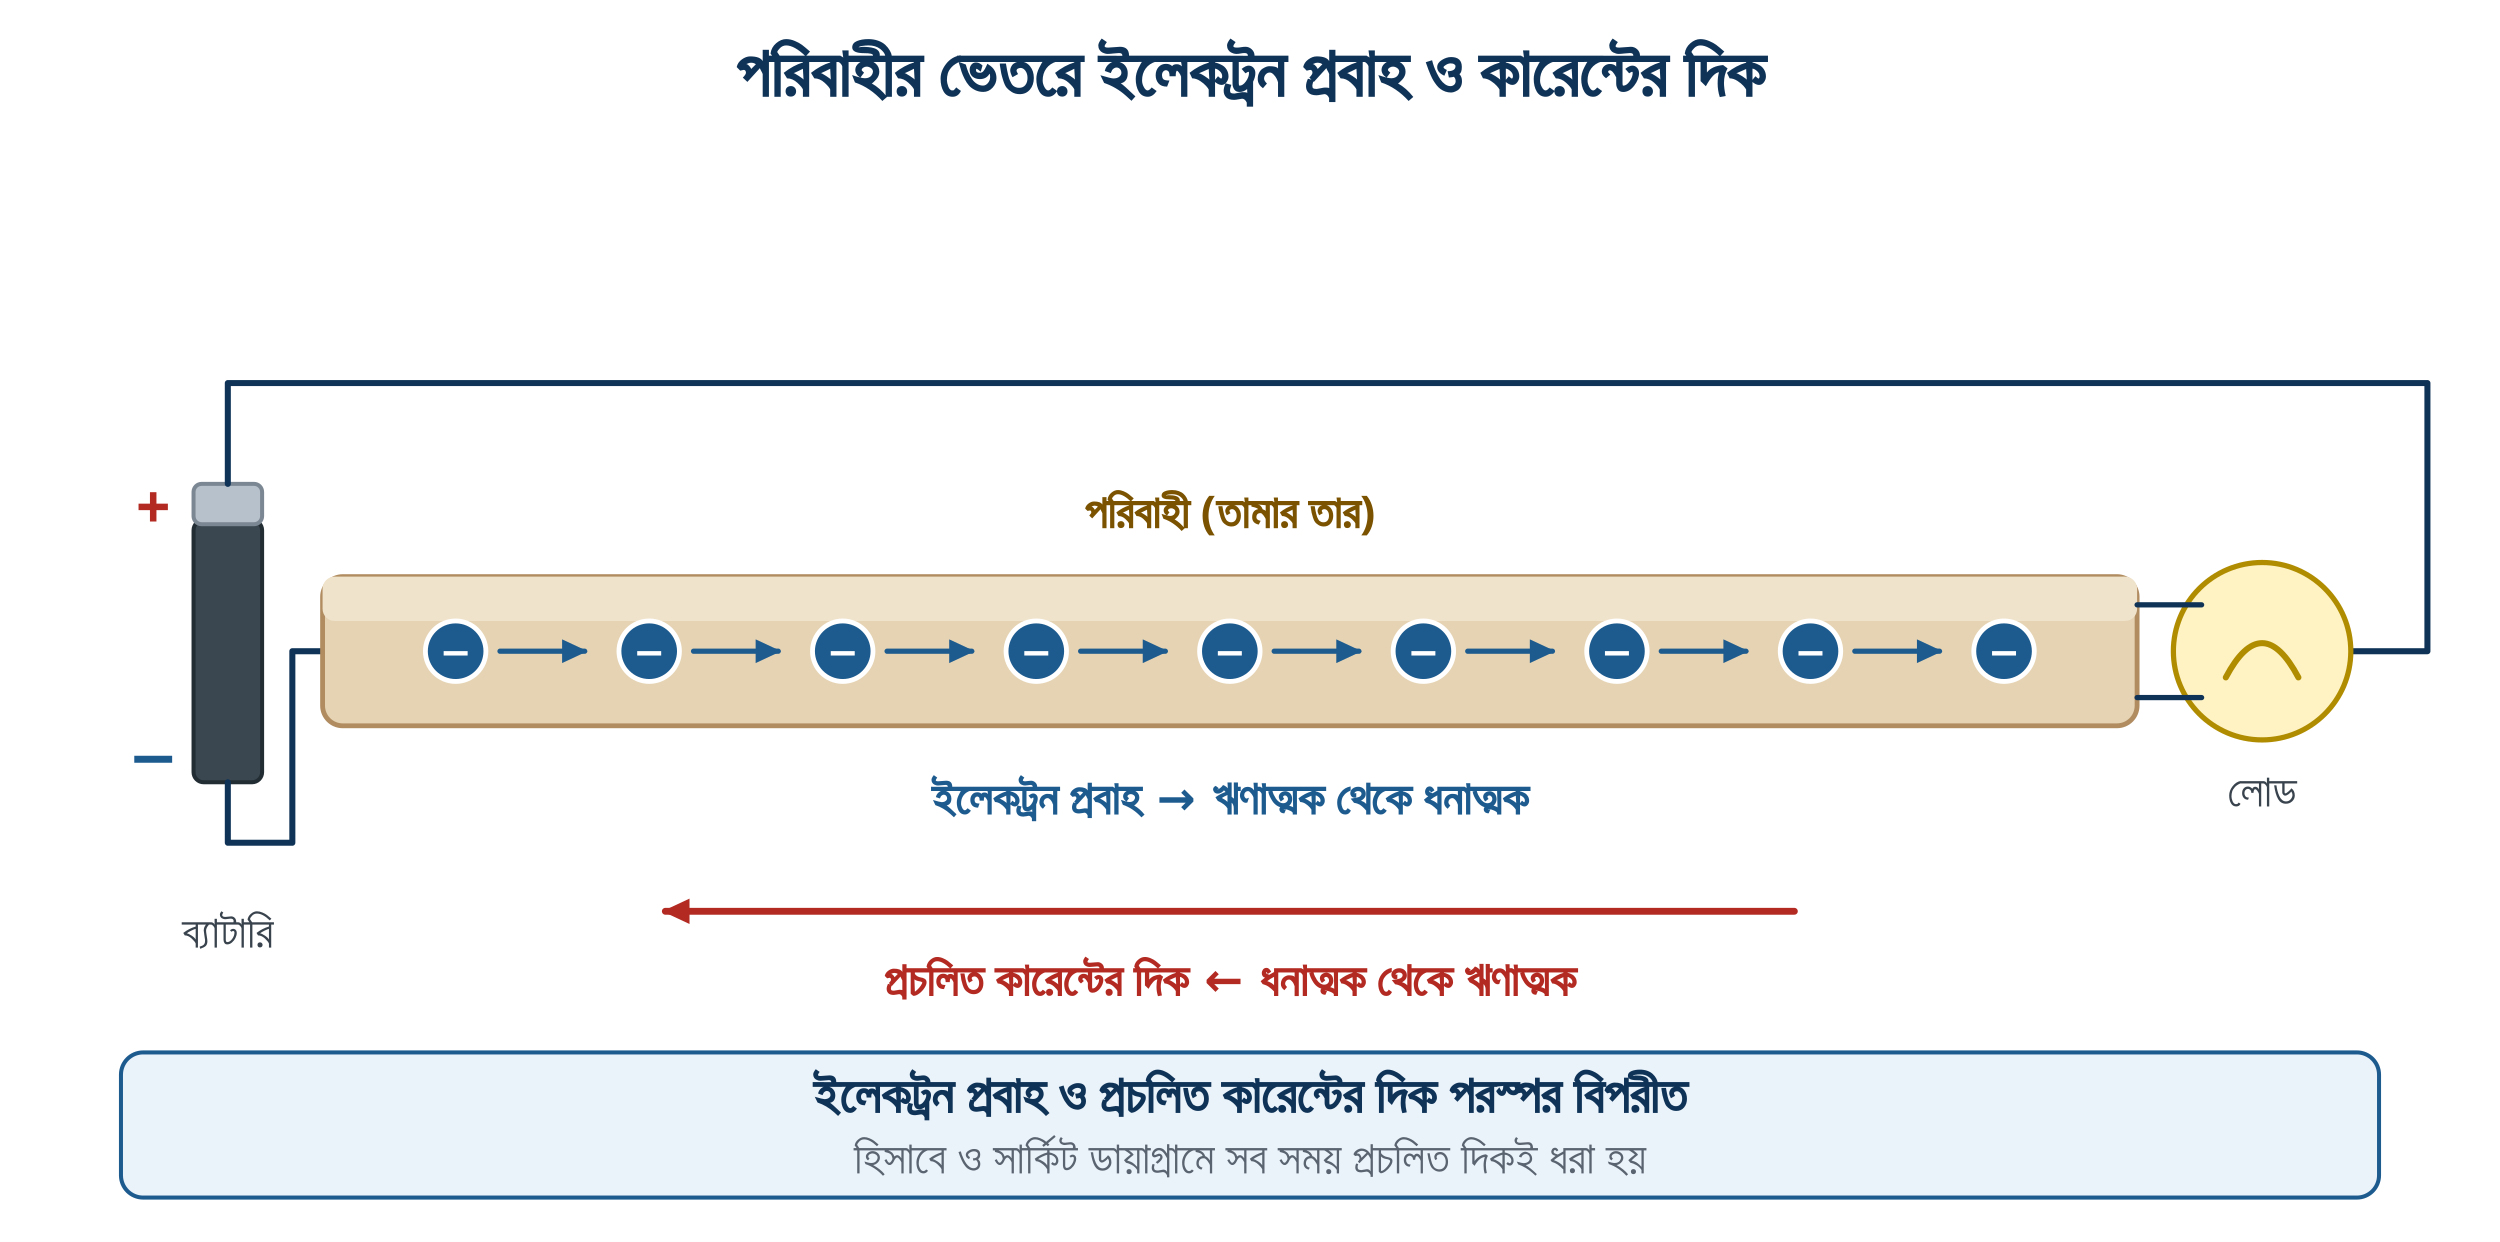
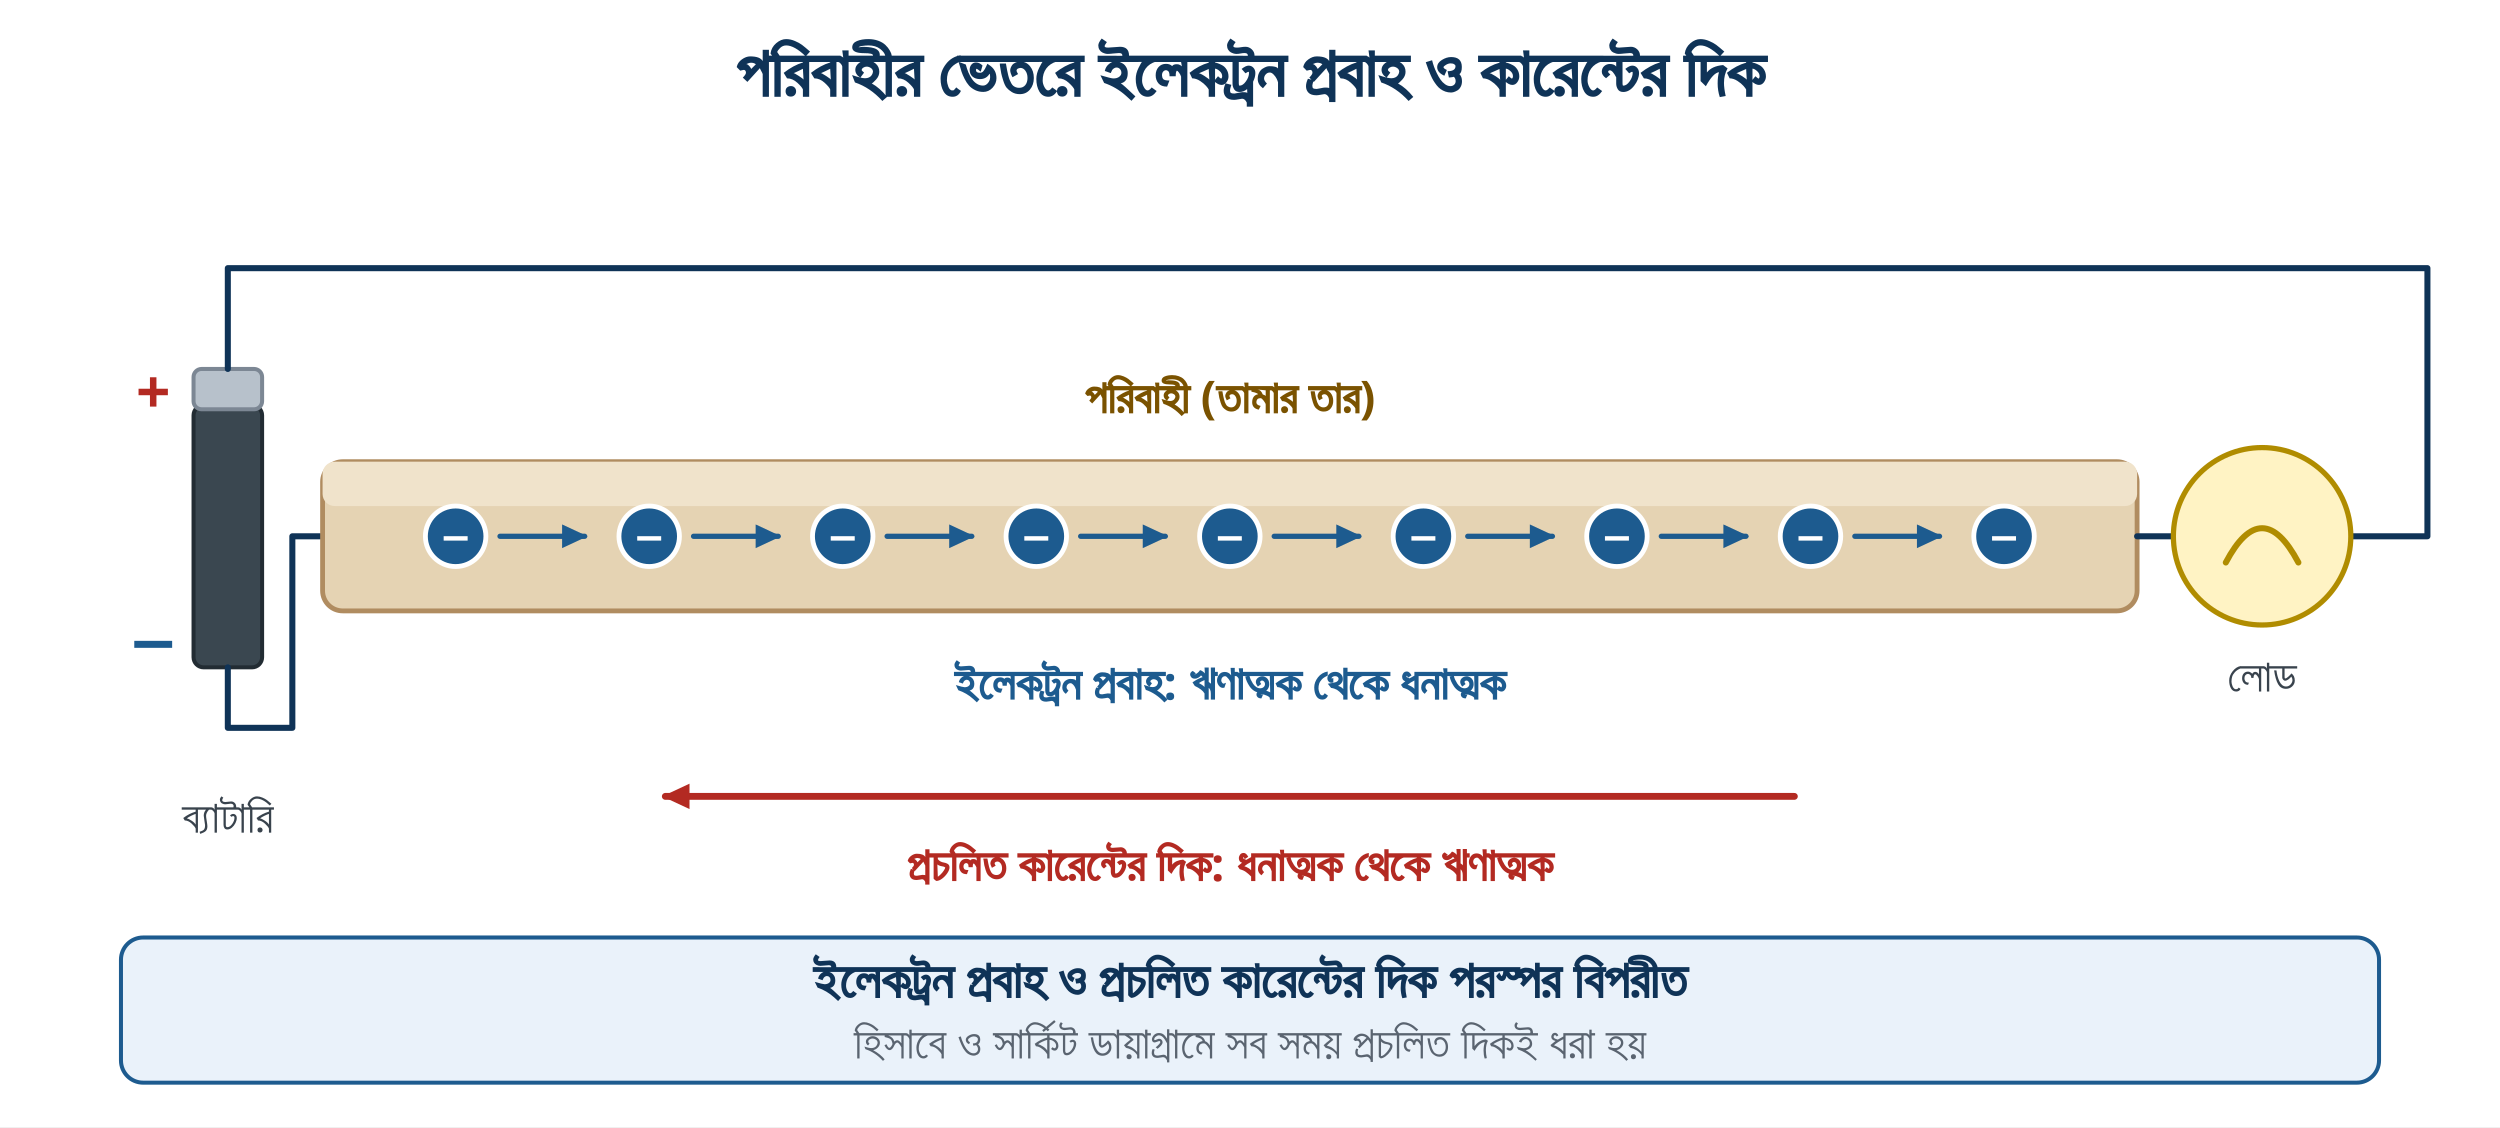
- <svg xmlns="http://www.w3.org/2000/svg" width="1240" height="616" viewBox="0 0 1240 616">
+ <svg xmlns="http://www.w3.org/2000/svg" width="1240" height="559" viewBox="0 0 1240 559">
  <defs>
    <marker id="are" viewBox="0 0 10 10" refX="8.5" refY="5" markerUnits="userSpaceOnUse" markerWidth="14" markerHeight="14" orient="auto-start-reverse">
      <path d="M 0.5 0.8 L 9.5 5 L 0.5 9.2 z" fill="#1D5B8F" />
    </marker>
    <marker id="arc" viewBox="0 0 10 10" refX="8.5" refY="5" markerUnits="userSpaceOnUse" markerWidth="15" markerHeight="15" orient="auto-start-reverse">
      <path d="M 0.5 0.8 L 9.5 5 L 0.5 9.2 z" fill="#B32A22" />
    </marker>
  </defs>
-   <rect width="1240" height="616" fill="#FFFFFF" />
+   <rect width="1240" height="559" fill="#FFFFFF" />
  <text x="620.0" y="48.0" font-family="Kalpurush" font-size="34" font-weight="700" fill="#0F3357" text-anchor="middle">পরিবাহীর ভেতরে ইলেকট্রন প্রবাহ ও কারেন্টের দিক</text>
-   <rect x="96.0" y="258.0" width="34.0" height="130.0" rx="5" fill="#3A4750" stroke="#222C33" stroke-width="2" />
-   <rect x="96.0" y="240.0" width="34.0" height="20.0" rx="4" fill="#B7C1CB" stroke="#7C8794" stroke-width="2" />
-   <text x="76.0" y="262.0" font-family="Kalpurush" font-size="30" font-weight="700" fill="#B32A22" text-anchor="middle">+</text>
-   <text x="76.0" y="386.0" font-family="Kalpurush" font-size="30" font-weight="700" fill="#1D5B8F" text-anchor="middle">−</text>
-   <text x="113.0" y="470.0" font-family="Kalpurush" font-size="22.5" font-weight="600" fill="#39434D" text-anchor="middle">ব্যাটারি</text>
-   <path d="M 113 388 L 113 418 L 145 418 L 145 323 L 160 323" fill="none" stroke="#0F3357" stroke-width="3" stroke-linecap="round" stroke-linejoin="round" />
-   <path d="M 1166 323 L 1204 323 L 1204 190 L 113 190 L 113 240" fill="none" stroke="#0F3357" stroke-width="3" stroke-linecap="round" stroke-linejoin="round" />
-   <rect x="160.0" y="286.0" width="900.0" height="74.0" rx="10" fill="#E5D3B3" stroke="#B08C60" stroke-width="2.4" />
-   <rect x="160.0" y="286.0" width="900.0" height="22.0" rx="6" fill="#F0E3CB" stroke="none" stroke-width="0" />
-   <text x="610.0" y="262.0" font-family="Kalpurush" font-size="22.5" font-weight="700" fill="#7A5200" text-anchor="middle">পরিবাহী (তামার তার)</text>
-   <circle cx="1122.0" cy="323.0" r="44.0" fill="#FFF3C4" stroke="#B08C00" stroke-width="2.6" />
-   <path d="M 1104 336 q 18 -34 36 0" fill="none" stroke="#B08C00" stroke-width="3" stroke-linecap="round" stroke-linejoin="round" />
-   <text x="1122.0" y="400.0" font-family="Kalpurush" font-size="22.5" font-weight="600" fill="#39434D" text-anchor="middle">লোড</text>
-   <path d="M 1060 300 L 1092 300" fill="none" stroke="#0F3357" stroke-width="2.6" stroke-linecap="round" stroke-linejoin="round" />
-   <path d="M 1060 346 L 1092 346" fill="none" stroke="#0F3357" stroke-width="2.6" stroke-linecap="round" stroke-linejoin="round" />
-   <circle cx="226.0" cy="323.0" r="15.0" fill="#1D5B8F" stroke="#FFFFFF" stroke-width="2.4" />
-   <text x="226.0" y="330.0" font-family="Kalpurush" font-size="19" font-weight="700" fill="#FFFFFF" text-anchor="middle">−</text>
-   <path d="M 248.0 323 L 290.0 323" fill="none" stroke="#1D5B8F" stroke-width="2.6" stroke-linecap="round" stroke-linejoin="round" marker-end="url(#are)" />
-   <circle cx="322.0" cy="323.0" r="15.0" fill="#1D5B8F" stroke="#FFFFFF" stroke-width="2.4" />
-   <text x="322.0" y="330.0" font-family="Kalpurush" font-size="19" font-weight="700" fill="#FFFFFF" text-anchor="middle">−</text>
-   <path d="M 344.0 323 L 386.0 323" fill="none" stroke="#1D5B8F" stroke-width="2.6" stroke-linecap="round" stroke-linejoin="round" marker-end="url(#are)" />
-   <circle cx="418.0" cy="323.0" r="15.0" fill="#1D5B8F" stroke="#FFFFFF" stroke-width="2.4" />
-   <text x="418.0" y="330.0" font-family="Kalpurush" font-size="19" font-weight="700" fill="#FFFFFF" text-anchor="middle">−</text>
-   <path d="M 440.0 323 L 482.0 323" fill="none" stroke="#1D5B8F" stroke-width="2.6" stroke-linecap="round" stroke-linejoin="round" marker-end="url(#are)" />
-   <circle cx="514.0" cy="323.0" r="15.0" fill="#1D5B8F" stroke="#FFFFFF" stroke-width="2.4" />
-   <text x="514.0" y="330.0" font-family="Kalpurush" font-size="19" font-weight="700" fill="#FFFFFF" text-anchor="middle">−</text>
-   <path d="M 536.0 323 L 578.0 323" fill="none" stroke="#1D5B8F" stroke-width="2.6" stroke-linecap="round" stroke-linejoin="round" marker-end="url(#are)" />
-   <circle cx="610.0" cy="323.0" r="15.0" fill="#1D5B8F" stroke="#FFFFFF" stroke-width="2.4" />
-   <text x="610.0" y="330.0" font-family="Kalpurush" font-size="19" font-weight="700" fill="#FFFFFF" text-anchor="middle">−</text>
-   <path d="M 632.0 323 L 674.0 323" fill="none" stroke="#1D5B8F" stroke-width="2.6" stroke-linecap="round" stroke-linejoin="round" marker-end="url(#are)" />
-   <circle cx="706.0" cy="323.0" r="15.0" fill="#1D5B8F" stroke="#FFFFFF" stroke-width="2.4" />
-   <text x="706.0" y="330.0" font-family="Kalpurush" font-size="19" font-weight="700" fill="#FFFFFF" text-anchor="middle">−</text>
-   <path d="M 728.0 323 L 770.0 323" fill="none" stroke="#1D5B8F" stroke-width="2.6" stroke-linecap="round" stroke-linejoin="round" marker-end="url(#are)" />
-   <circle cx="802.0" cy="323.0" r="15.0" fill="#1D5B8F" stroke="#FFFFFF" stroke-width="2.4" />
-   <text x="802.0" y="330.0" font-family="Kalpurush" font-size="19" font-weight="700" fill="#FFFFFF" text-anchor="middle">−</text>
-   <path d="M 824.0 323 L 866.0 323" fill="none" stroke="#1D5B8F" stroke-width="2.6" stroke-linecap="round" stroke-linejoin="round" marker-end="url(#are)" />
-   <circle cx="898.0" cy="323.0" r="15.0" fill="#1D5B8F" stroke="#FFFFFF" stroke-width="2.4" />
-   <text x="898.0" y="330.0" font-family="Kalpurush" font-size="19" font-weight="700" fill="#FFFFFF" text-anchor="middle">−</text>
-   <path d="M 920.0 323 L 962.0 323" fill="none" stroke="#1D5B8F" stroke-width="2.6" stroke-linecap="round" stroke-linejoin="round" marker-end="url(#are)" />
-   <circle cx="994.0" cy="323.0" r="15.0" fill="#1D5B8F" stroke="#FFFFFF" stroke-width="2.4" />
-   <text x="994.0" y="330.0" font-family="Kalpurush" font-size="19" font-weight="700" fill="#FFFFFF" text-anchor="middle">−</text>
-   <text x="610.0" y="404.0" font-family="Kalpurush" font-size="23" font-weight="700" fill="#1D5B8F" text-anchor="middle">ইলেকট্রন প্রবাহ  →  ঋণাত্মক থেকে ধনাত্মক</text>
-   <path d="M 890 452 L 330 452" fill="none" stroke="#B32A22" stroke-width="3.4" stroke-linecap="round" stroke-linejoin="round" marker-end="url(#arc)" />
-   <text x="610.0" y="494.0" font-family="Kalpurush" font-size="23" font-weight="700" fill="#B32A22" text-anchor="middle">প্রচলিত কারেন্টের দিক  ←  ধনাত্মক থেকে ঋণাত্মক</text>
-   <rect x="60.0" y="522.0" width="1120.0" height="72.0" rx="11" fill="#EAF2FA" stroke="#1D5B8F" stroke-width="2" />
-   <text x="620.0" y="552.0" font-family="Kalpurush" font-size="25.5" font-weight="700" fill="#0F3357" text-anchor="middle">ইলেকট্রন প্রবাহ ও প্রচলিত কারেন্টের দিক পরস্পর বিপরীত</text>
-   <text x="620.0" y="582.0" font-family="Kalpurush" font-size="22.5" font-weight="400" fill="#5A6470" text-anchor="middle">হিসাবে ও সার্কিট ডায়াগ্রামে সব সময় প্রচলিত দিকই ধরা হয়</text>
+   <rect x="96.0" y="201.0" width="34.0" height="130.0" rx="5" fill="#3A4750" stroke="#222C33" stroke-width="2" />
+   <rect x="96.0" y="183.0" width="34.0" height="20.0" rx="4" fill="#B7C1CB" stroke="#7C8794" stroke-width="2" />
+   <text x="76.0" y="205.0" font-family="Kalpurush" font-size="30" font-weight="700" fill="#B32A22" text-anchor="middle">+</text>
+   <text x="76.0" y="329.0" font-family="Kalpurush" font-size="30" font-weight="700" fill="#1D5B8F" text-anchor="middle">−</text>
+   <text x="113.0" y="413.0" font-family="Kalpurush" font-size="22.5" font-weight="600" fill="#39434D" text-anchor="middle">ব্যাটারি</text>
+   <path d="M 113 331 L 113 361 L 145 361 L 145 266 L 160 266" fill="none" stroke="#0F3357" stroke-width="3" stroke-linecap="round" stroke-linejoin="round" />
+   <path d="M 1166 266 L 1204 266 L 1204 133 L 113 133 L 113 183" fill="none" stroke="#0F3357" stroke-width="3" stroke-linecap="round" stroke-linejoin="round" />
+   <rect x="160.0" y="229.0" width="900.0" height="74.0" rx="10" fill="#E5D3B3" stroke="#B08C60" stroke-width="2.4" />
+   <rect x="160.0" y="229.0" width="900.0" height="22.0" rx="6" fill="#F0E3CB" stroke="none" stroke-width="0" />
+   <text x="610.0" y="205.0" font-family="Kalpurush" font-size="22.5" font-weight="700" fill="#7A5200" text-anchor="middle">পরিবাহী (তামার তার)</text>
+   <path d="M 1060 266 L 1078 266" fill="none" stroke="#0F3357" stroke-width="3" stroke-linecap="round" stroke-linejoin="round" />
+   <circle cx="1122.0" cy="266.0" r="44.0" fill="#FFF3C4" stroke="#B08C00" stroke-width="2.6" />
+   <path d="M 1104 279 q 18 -34 36 0" fill="none" stroke="#B08C00" stroke-width="3" stroke-linecap="round" stroke-linejoin="round" />
+   <text x="1122.0" y="343.0" font-family="Kalpurush" font-size="22.5" font-weight="600" fill="#39434D" text-anchor="middle">লোড</text>
+   <circle cx="226.0" cy="266.0" r="15.0" fill="#1D5B8F" stroke="#FFFFFF" stroke-width="2.4" />
+   <text x="226.0" y="273.0" font-family="Kalpurush" font-size="19" font-weight="700" fill="#FFFFFF" text-anchor="middle">−</text>
+   <path d="M 248.0 266 L 290.0 266" fill="none" stroke="#1D5B8F" stroke-width="2.6" stroke-linecap="round" stroke-linejoin="round" marker-end="url(#are)" />
+   <circle cx="322.0" cy="266.0" r="15.0" fill="#1D5B8F" stroke="#FFFFFF" stroke-width="2.4" />
+   <text x="322.0" y="273.0" font-family="Kalpurush" font-size="19" font-weight="700" fill="#FFFFFF" text-anchor="middle">−</text>
+   <path d="M 344.0 266 L 386.0 266" fill="none" stroke="#1D5B8F" stroke-width="2.6" stroke-linecap="round" stroke-linejoin="round" marker-end="url(#are)" />
+   <circle cx="418.0" cy="266.0" r="15.0" fill="#1D5B8F" stroke="#FFFFFF" stroke-width="2.4" />
+   <text x="418.0" y="273.0" font-family="Kalpurush" font-size="19" font-weight="700" fill="#FFFFFF" text-anchor="middle">−</text>
+   <path d="M 440.0 266 L 482.0 266" fill="none" stroke="#1D5B8F" stroke-width="2.6" stroke-linecap="round" stroke-linejoin="round" marker-end="url(#are)" />
+   <circle cx="514.0" cy="266.0" r="15.0" fill="#1D5B8F" stroke="#FFFFFF" stroke-width="2.4" />
+   <text x="514.0" y="273.0" font-family="Kalpurush" font-size="19" font-weight="700" fill="#FFFFFF" text-anchor="middle">−</text>
+   <path d="M 536.0 266 L 578.0 266" fill="none" stroke="#1D5B8F" stroke-width="2.6" stroke-linecap="round" stroke-linejoin="round" marker-end="url(#are)" />
+   <circle cx="610.0" cy="266.0" r="15.0" fill="#1D5B8F" stroke="#FFFFFF" stroke-width="2.4" />
+   <text x="610.0" y="273.0" font-family="Kalpurush" font-size="19" font-weight="700" fill="#FFFFFF" text-anchor="middle">−</text>
+   <path d="M 632.0 266 L 674.0 266" fill="none" stroke="#1D5B8F" stroke-width="2.6" stroke-linecap="round" stroke-linejoin="round" marker-end="url(#are)" />
+   <circle cx="706.0" cy="266.0" r="15.0" fill="#1D5B8F" stroke="#FFFFFF" stroke-width="2.4" />
+   <text x="706.0" y="273.0" font-family="Kalpurush" font-size="19" font-weight="700" fill="#FFFFFF" text-anchor="middle">−</text>
+   <path d="M 728.0 266 L 770.0 266" fill="none" stroke="#1D5B8F" stroke-width="2.6" stroke-linecap="round" stroke-linejoin="round" marker-end="url(#are)" />
+   <circle cx="802.0" cy="266.0" r="15.0" fill="#1D5B8F" stroke="#FFFFFF" stroke-width="2.4" />
+   <text x="802.0" y="273.0" font-family="Kalpurush" font-size="19" font-weight="700" fill="#FFFFFF" text-anchor="middle">−</text>
+   <path d="M 824.0 266 L 866.0 266" fill="none" stroke="#1D5B8F" stroke-width="2.6" stroke-linecap="round" stroke-linejoin="round" marker-end="url(#are)" />
+   <circle cx="898.0" cy="266.0" r="15.0" fill="#1D5B8F" stroke="#FFFFFF" stroke-width="2.4" />
+   <text x="898.0" y="273.0" font-family="Kalpurush" font-size="19" font-weight="700" fill="#FFFFFF" text-anchor="middle">−</text>
+   <path d="M 920.0 266 L 962.0 266" fill="none" stroke="#1D5B8F" stroke-width="2.6" stroke-linecap="round" stroke-linejoin="round" marker-end="url(#are)" />
+   <circle cx="994.0" cy="266.0" r="15.0" fill="#1D5B8F" stroke="#FFFFFF" stroke-width="2.4" />
+   <text x="994.0" y="273.0" font-family="Kalpurush" font-size="19" font-weight="700" fill="#FFFFFF" text-anchor="middle">−</text>
+   <text x="610.0" y="347.0" font-family="Kalpurush" font-size="23" font-weight="700" fill="#1D5B8F" text-anchor="middle">ইলেকট্রন প্রবাহ: ঋণাত্মক থেকে ধনাত্মক</text>
+   <path d="M 890 395 L 330 395" fill="none" stroke="#B32A22" stroke-width="3.4" stroke-linecap="round" stroke-linejoin="round" marker-end="url(#arc)" />
+   <text x="610.0" y="437.0" font-family="Kalpurush" font-size="23" font-weight="700" fill="#B32A22" text-anchor="middle">প্রচলিত কারেন্টের দিক: ধনাত্মক থেকে ঋণাত্মক</text>
+   <rect x="60.0" y="465.0" width="1120.0" height="72.0" rx="11" fill="#EAF2FA" stroke="#1D5B8F" stroke-width="2" />
+   <text x="620.0" y="495.0" font-family="Kalpurush" font-size="25.5" font-weight="700" fill="#0F3357" text-anchor="middle">ইলেকট্রন প্রবাহ ও প্রচলিত কারেন্টের দিক পরস্পর বিপরীত</text>
+   <text x="620.0" y="525.0" font-family="Kalpurush" font-size="22.5" font-weight="400" fill="#5A6470" text-anchor="middle">হিসাবে ও সার্কিট ডায়াগ্রামে সব সময় প্রচলিত দিকই ধরা হয়</text>
</svg>
